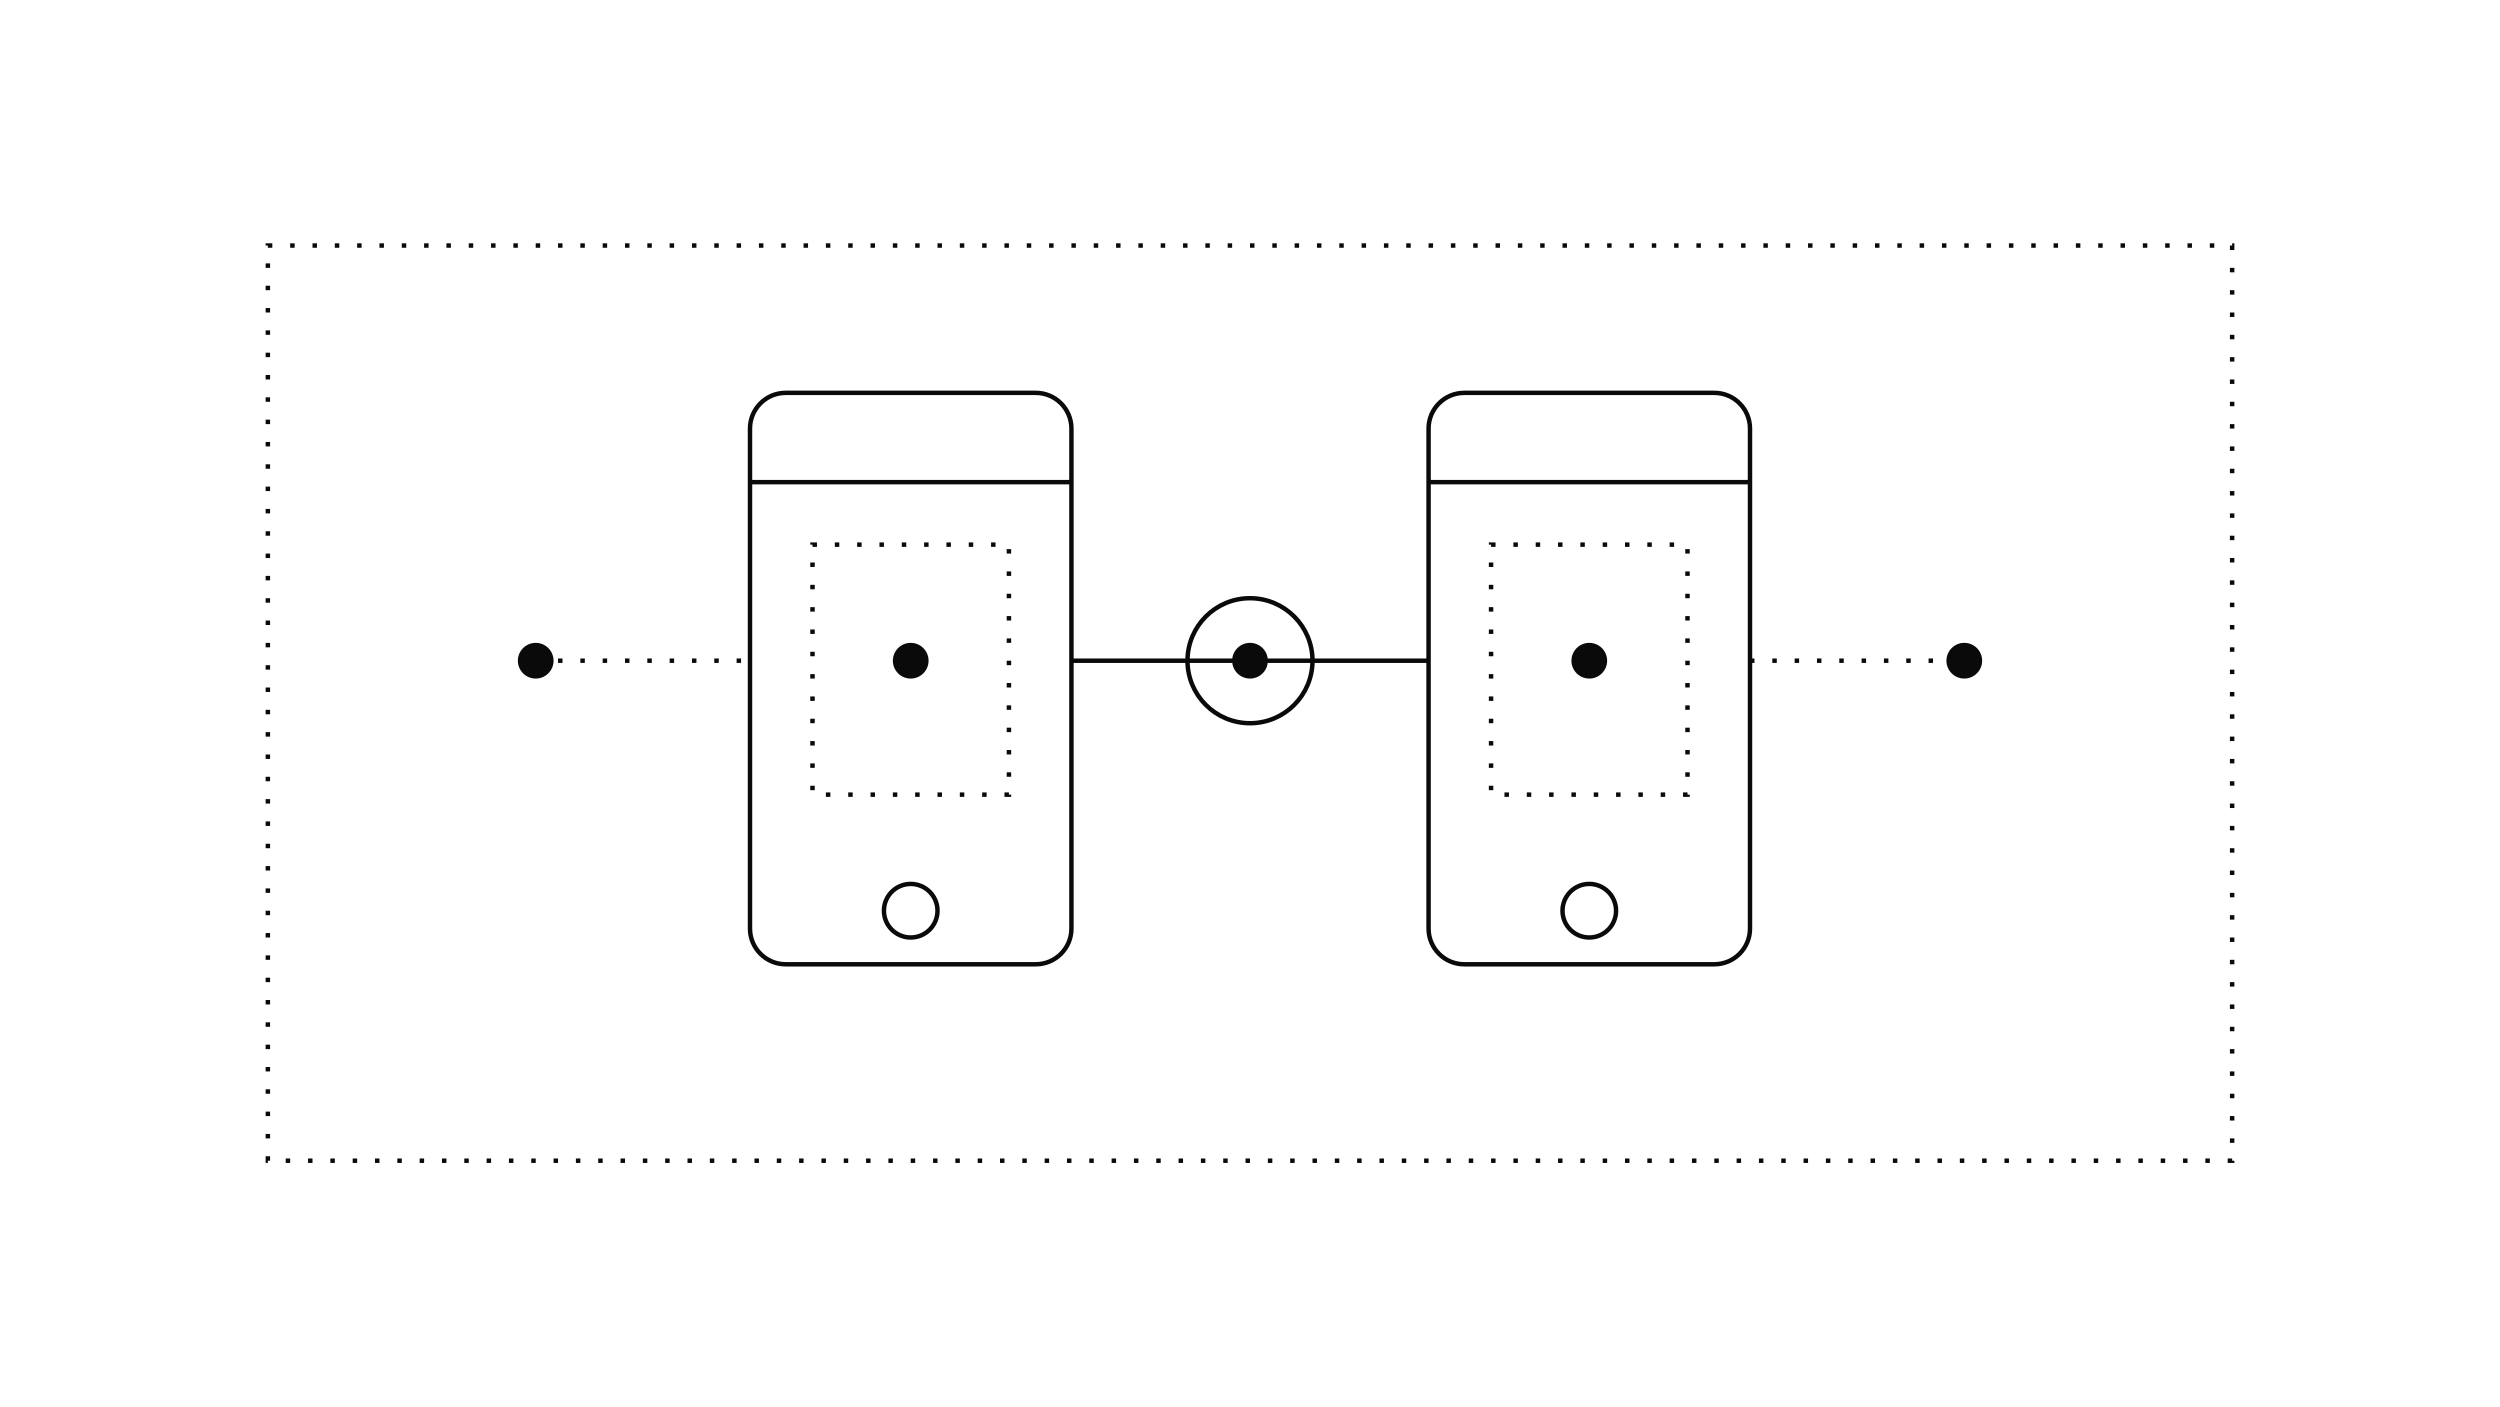
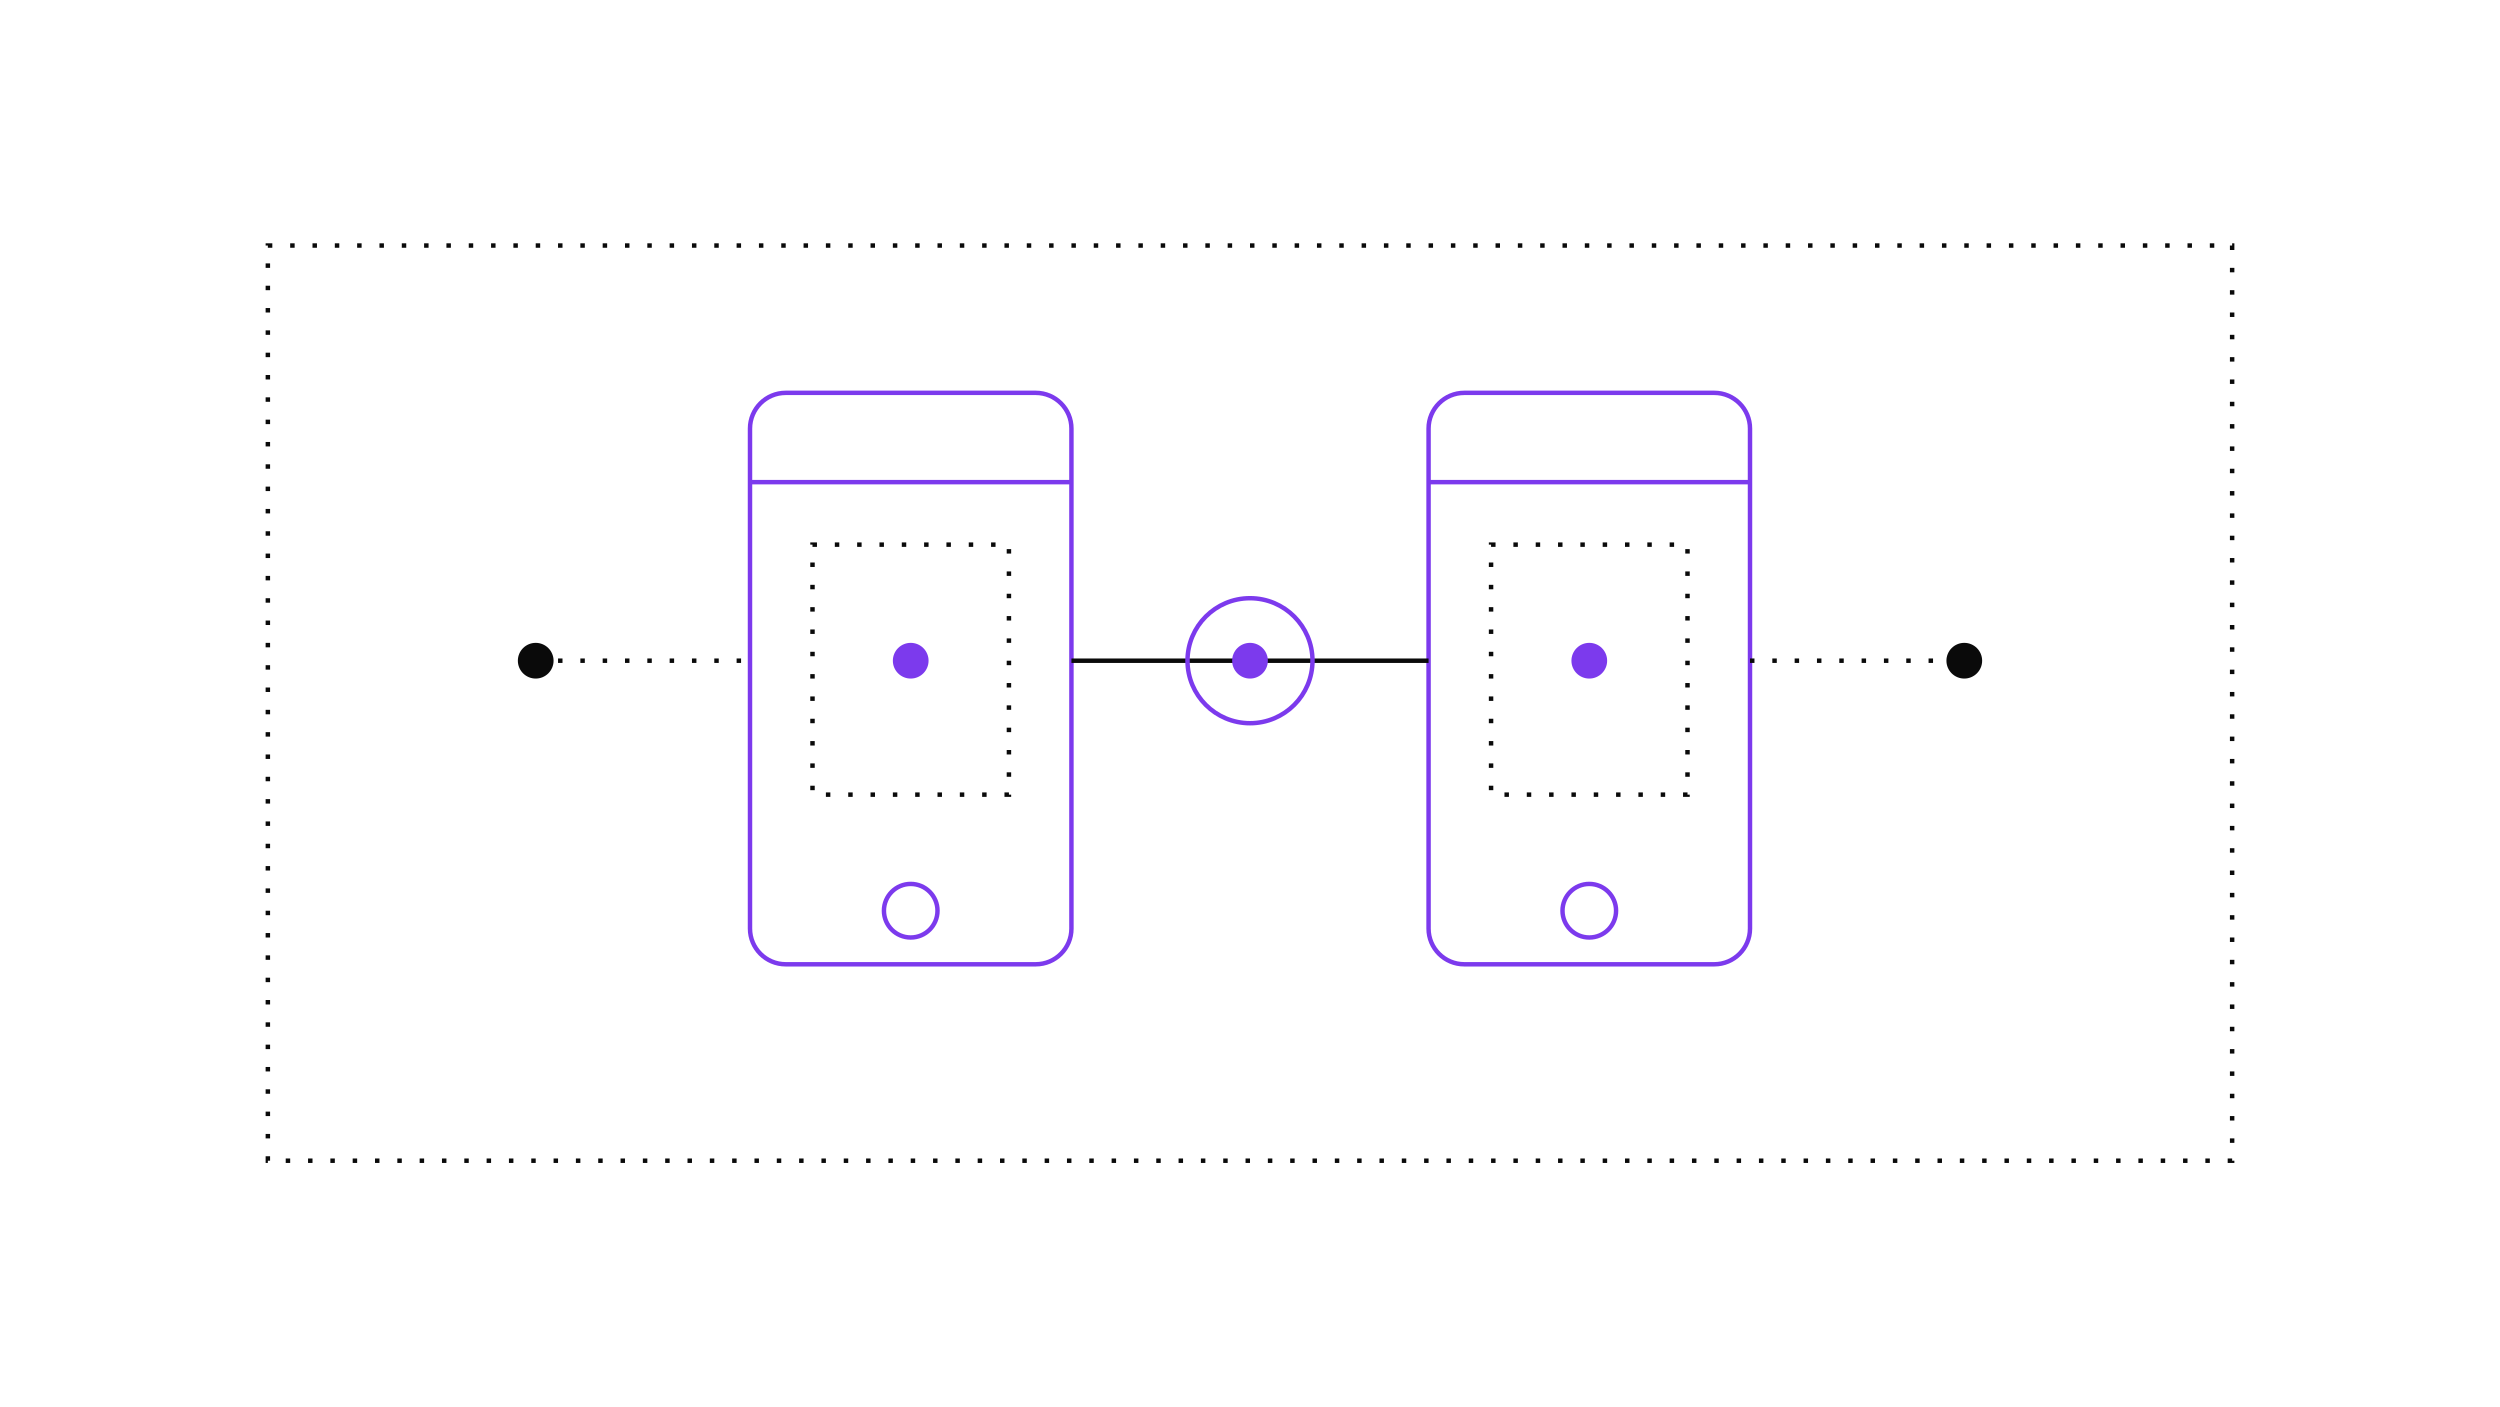
<svg xmlns="http://www.w3.org/2000/svg" viewBox="0 0 560 315" fill="none" stroke="#0a0a0a" stroke-width="1" shape-rendering="geometricPrecision" vector-effect="non-scaling-stroke">
  <rect x="60" y="55" width="440" height="205" stroke-dasharray="1 4" />
-   <rect x="168" y="88" width="72" height="128" rx="8" />
-   <rect x="320" y="88" width="72" height="128" rx="8" />
-   <line x1="168" y1="108" x2="240" y2="108" />
-   <line x1="320" y1="108" x2="392" y2="108" />
-   <circle cx="204" cy="204" r="6" />
-   <circle cx="356" cy="204" r="6" />
+   <rect x="168" y="88" width="72" height="128" rx="8" stroke="#7C3AED" />
+   <rect x="320" y="88" width="72" height="128" rx="8" stroke="#7C3AED" />
+   <line x1="168" y1="108" x2="240" y2="108" stroke="#7C3AED" />
+   <line x1="320" y1="108" x2="392" y2="108" stroke="#7C3AED" />
+   <circle cx="204" cy="204" r="6" stroke="#7C3AED" />
+   <circle cx="356" cy="204" r="6" stroke="#7C3AED" />
  <rect x="182" y="122" width="44" height="56" stroke-dasharray="1 4" />
  <rect x="334" y="122" width="44" height="56" stroke-dasharray="1 4" />
-   <circle cx="204" cy="148" r="4" fill="#0a0a0a" stroke="none" />
-   <circle cx="356" cy="148" r="4" fill="#0a0a0a" stroke="none" />
+   <circle cx="204" cy="148" r="4" fill="#7C3AED" stroke="none" />
+   <circle cx="356" cy="148" r="4" fill="#7C3AED" stroke="none" />
  <path d="M 240 148 L 280 148" />
  <path d="M 280 148 L 320 148" />
-   <circle cx="280" cy="148" r="14" />
-   <circle cx="280" cy="148" r="4" fill="#0a0a0a" stroke="none" />
+   <circle cx="280" cy="148" r="14" stroke="#7C3AED" />
+   <circle cx="280" cy="148" r="4" fill="#7C3AED" stroke="none" />
  <path d="M 120 148 Q 144 148 168 148" stroke-dasharray="1 4" />
  <path d="M 392 148 Q 416 148 440 148" stroke-dasharray="1 4" />
  <circle cx="120" cy="148" r="4" fill="#0a0a0a" stroke="none" />
  <circle cx="440" cy="148" r="4" fill="#0a0a0a" stroke="none" />
</svg>
